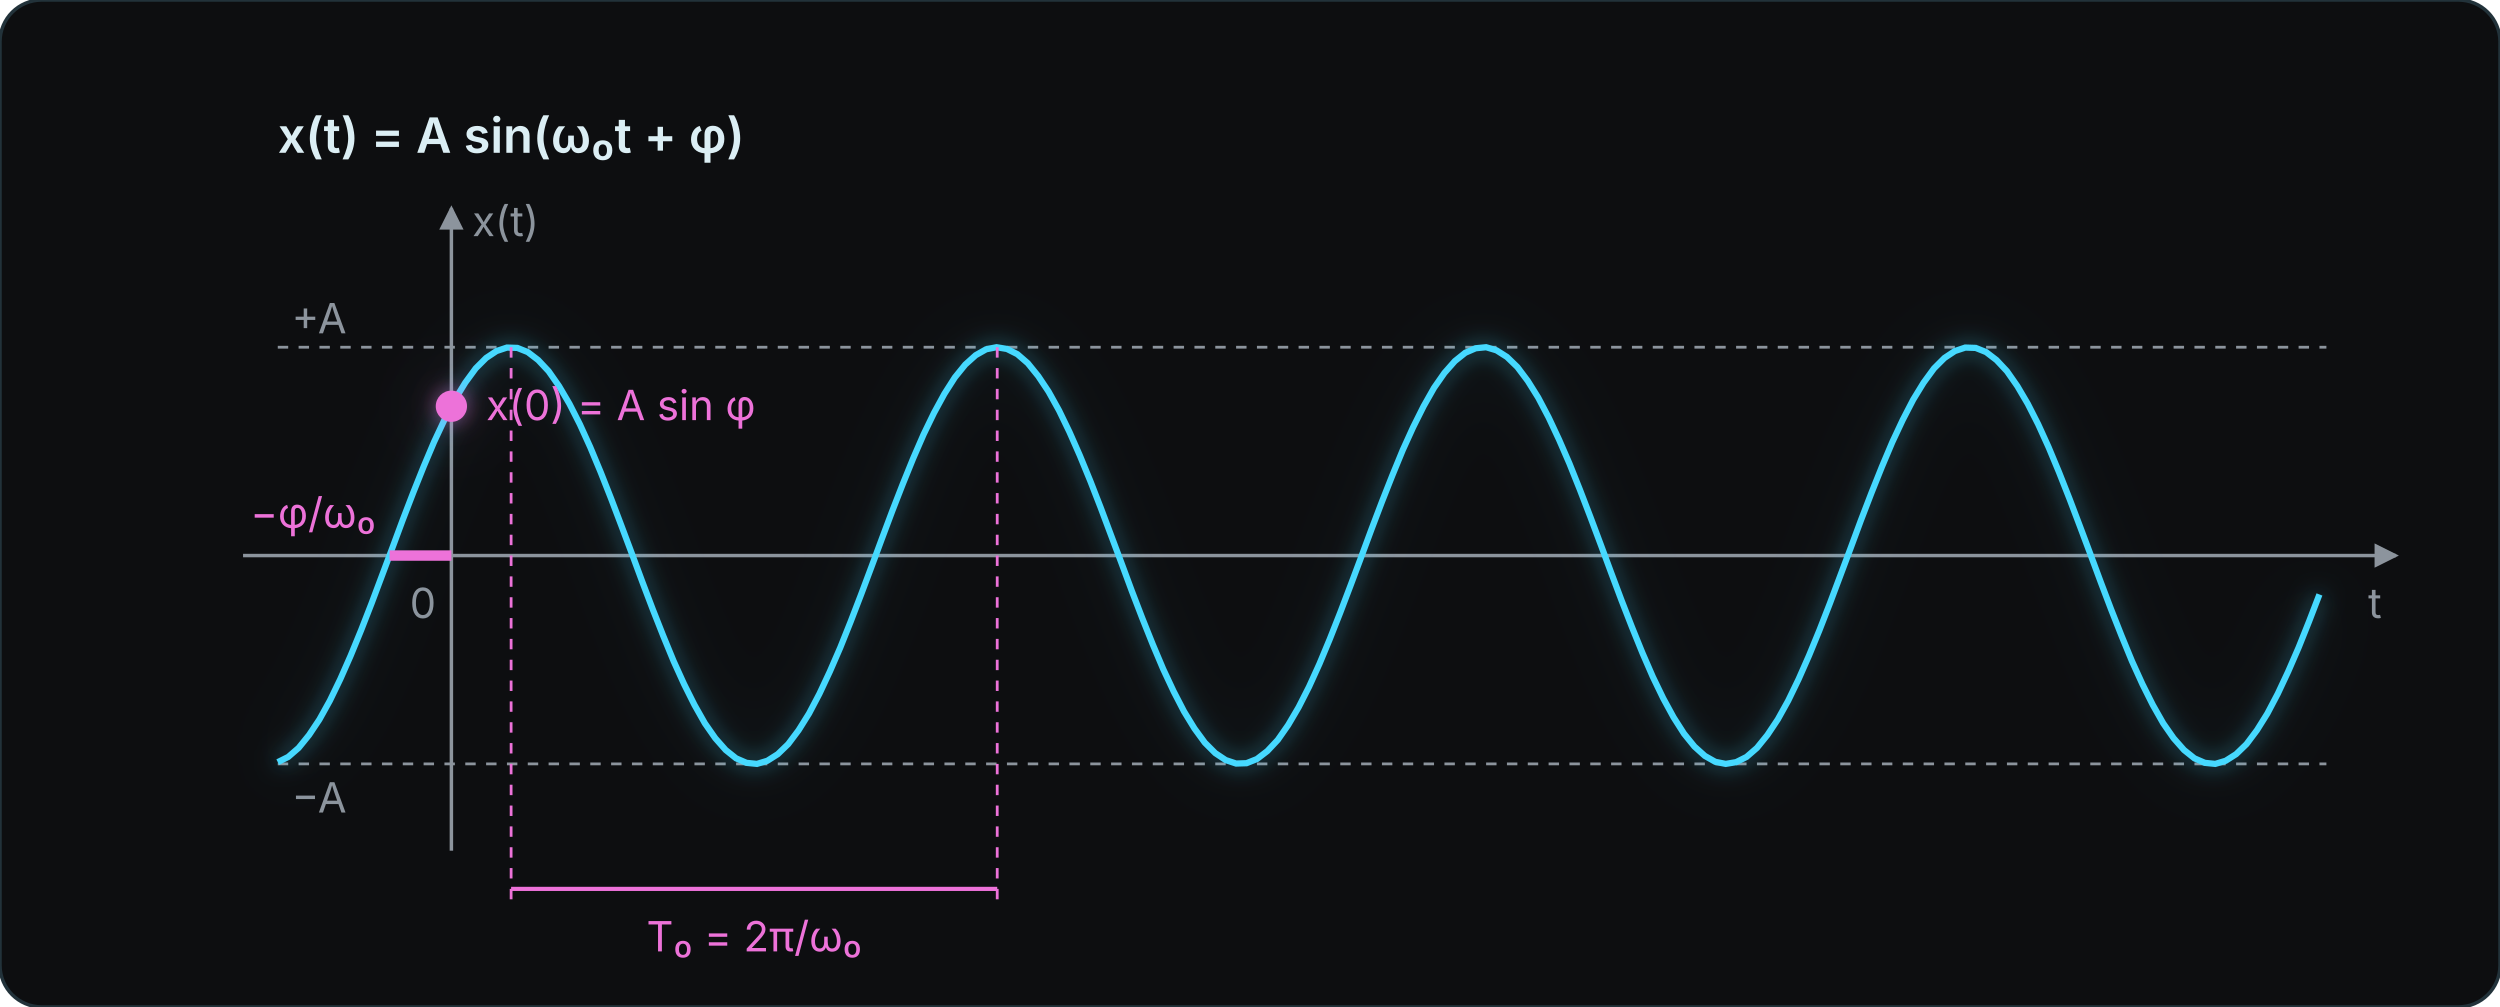
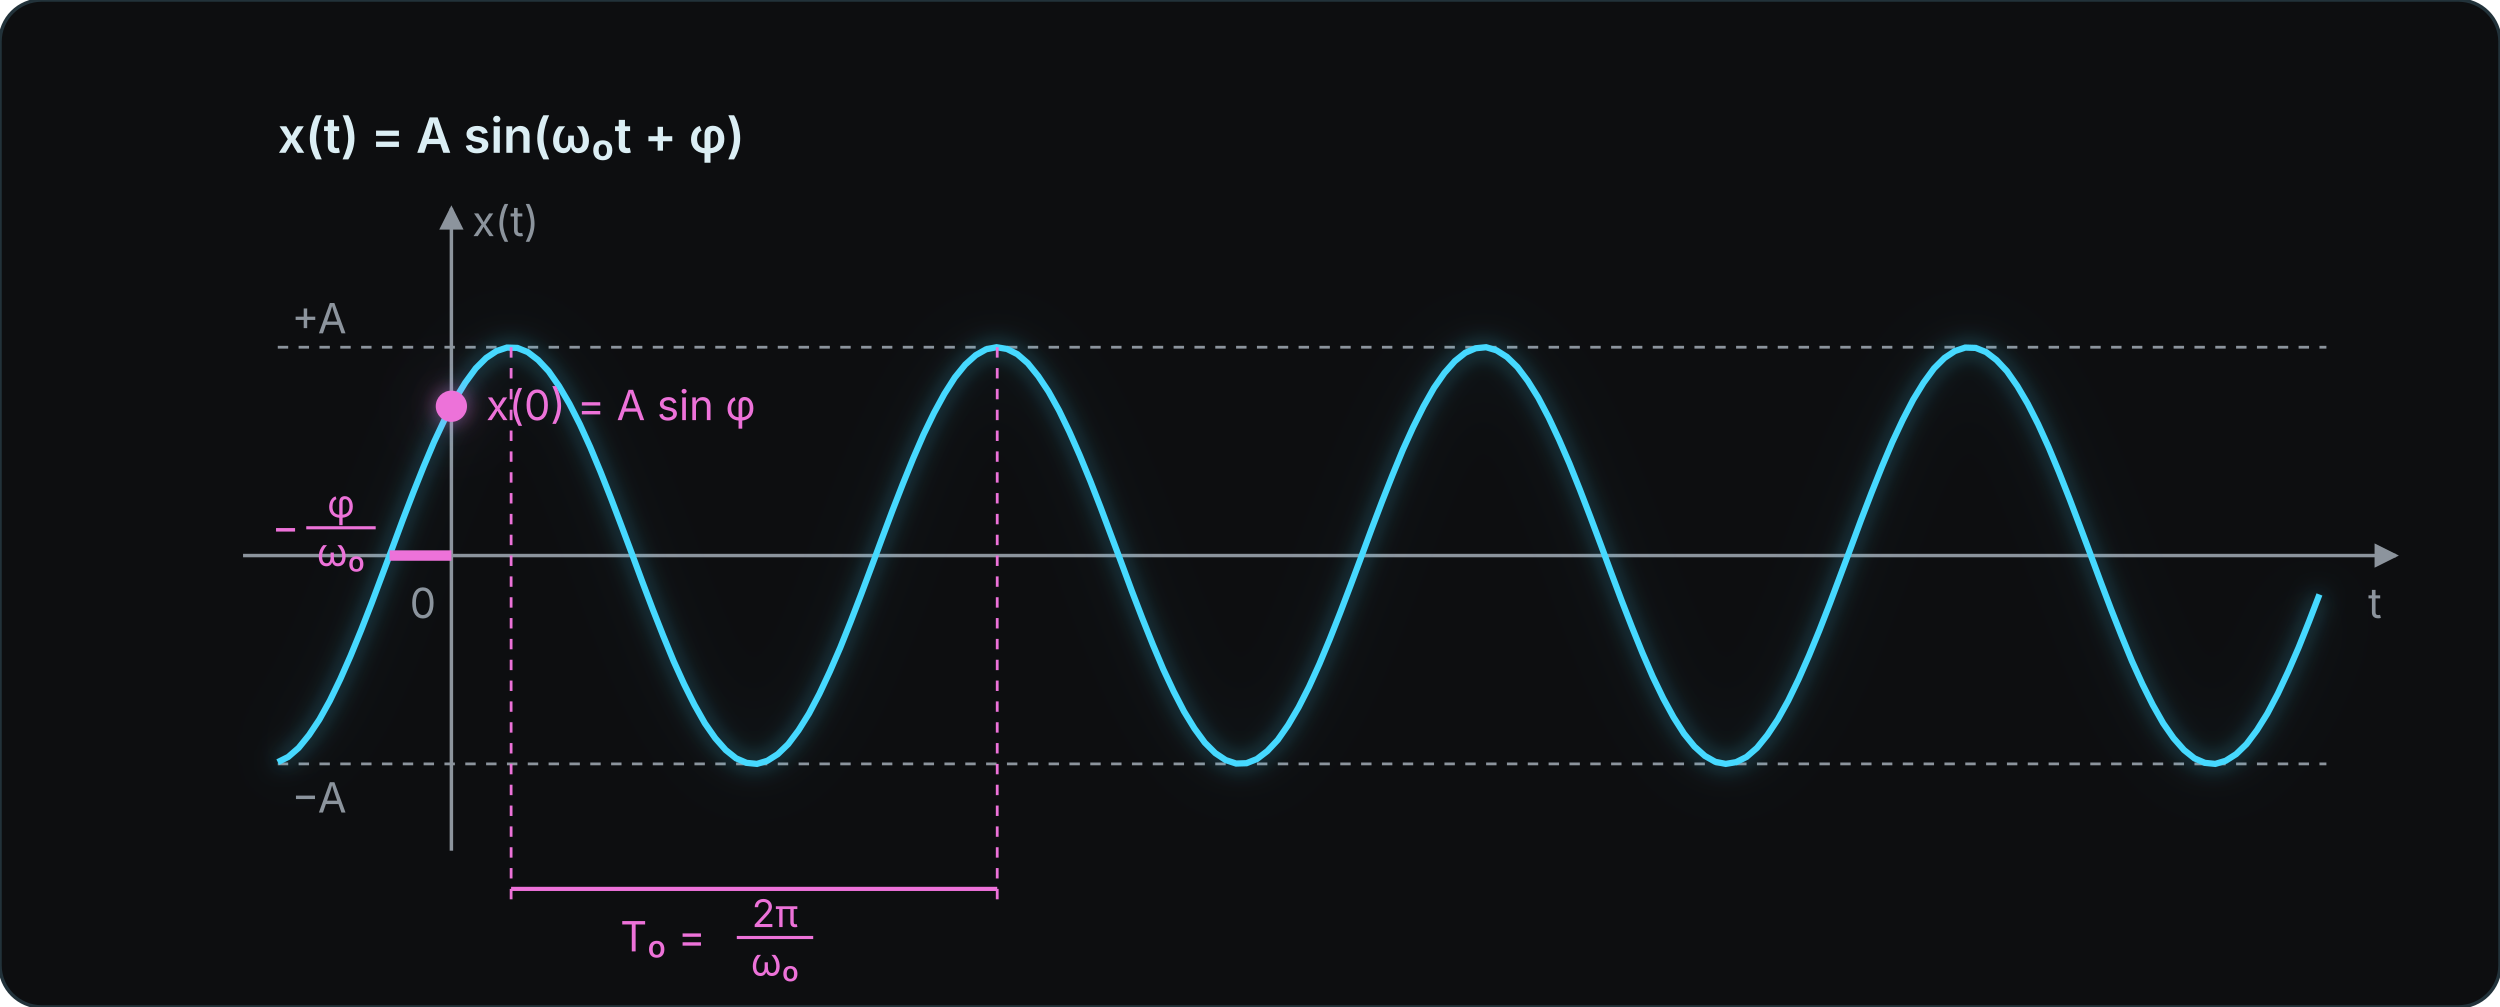
<svg xmlns="http://www.w3.org/2000/svg" xmlns:xlink="http://www.w3.org/1999/xlink" width="720" height="290" viewBox="0 0 720 290" role="img" font-family="system-ui, -apple-system, sans-serif">
  <defs>
    <filter id="sin-cyan-glow" x="-50%" y="-140%" width="200%" height="380%" color-interpolation-filters="sRGB">
      <feGaussianBlur in="SourceGraphic" stdDeviation="10" result="wide" />
      <feComponentTransfer in="wide" result="wide-soft">
        <feFuncA type="linear" slope="0.2" />
      </feComponentTransfer>
      <feGaussianBlur in="SourceGraphic" stdDeviation="3" result="near" />
      <feComponentTransfer in="near" result="near-soft">
        <feFuncA type="linear" slope="0.55" />
      </feComponentTransfer>
      <feMerge>
        <feMergeNode in="wide-soft" />
        <feMergeNode in="near-soft" />
      </feMerge>
    </filter>
    <filter id="sin-magenta-glow" x="-220%" y="-220%" width="540%" height="540%" color-interpolation-filters="sRGB">
      <feGaussianBlur in="SourceGraphic" stdDeviation="10" result="wide" />
      <feComponentTransfer in="wide" result="wide-soft">
        <feFuncA type="linear" slope="0.2" />
      </feComponentTransfer>
      <feGaussianBlur in="SourceGraphic" stdDeviation="3" result="near" />
      <feComponentTransfer in="near" result="near-soft">
        <feFuncA type="linear" slope="0.55" />
      </feComponentTransfer>
      <feMerge>
        <feMergeNode in="wide-soft" />
        <feMergeNode in="near-soft" />
      </feMerge>
    </filter>
    <marker id="sin-grey-arrow" viewBox="0 0 8 8" refX="7" refY="4" markerWidth="7" markerHeight="7" orient="auto">
      <path d="M0 0L8 4L0 8Z" fill="#8c949d" />
    </marker>
    <path id="sin-curve" d="M80,219.5 L83,218.0 L86,215.4 L89,211.7 L92,207.2 L95,201.8 L98,195.6 L101,188.8 L104,181.5 L107,173.8 L110,165.8 L113,157.8 L116,149.7 L119,141.9 L122,134.4 L125,127.3 L128,120.9 L131,115.1 L134,110.2 L137,106.1 L140,103.1 L143,101.1 L146,100.1 L149,100.2 L152,101.4 L155,103.7 L158,106.9 L161,111.2 L164,116.3 L167,122.2 L170,128.8 L173,136.0 L176,143.6 L179,151.5 L182,159.5 L185,167.6 L188,175.5 L191,183.1 L194,190.4 L197,197.0 L200,203.0 L203,208.3 L206,212.6 L209,216.0 L212,218.4 L215,219.7 L218,220.0 L221,219.1 L224,217.2 L227,214.3 L230,210.3 L233,205.5 L236,199.8 L239,193.4 L242,186.5 L245,179.0 L248,171.2 L251,163.2 L254,155.1 L257,147.1 L260,139.4 L263,132.0 L266,125.1 L269,118.9 L272,113.4 L275,108.7 L278,105.0 L281,102.3 L284,100.6 L287,100.0 L290,100.5 L293,102.0 L296,104.6 L299,108.3 L302,112.8 L305,118.2 L308,124.4 L311,131.2 L314,138.5 L317,146.2 L320,154.2 L323,162.2 L326,170.3 L329,178.1 L332,185.6 L335,192.7 L338,199.1 L341,204.9 L344,209.8 L347,213.9 L350,216.9 L353,218.9 L356,219.9 L359,219.8 L362,218.6 L365,216.3 L368,213.1 L371,208.8 L374,203.7 L377,197.8 L380,191.2 L383,184.0 L386,176.4 L389,168.5 L392,160.5 L395,152.4 L398,144.5 L401,136.9 L404,129.6 L407,123.0 L410,117.0 L413,111.7 L416,107.4 L419,104.0 L422,101.6 L425,100.3 L428,100.0 L431,100.9 L434,102.8 L437,105.7 L440,109.7 L443,114.5 L446,120.2 L449,126.6 L452,133.5 L455,141.0 L458,148.8 L461,156.8 L464,164.9 L467,172.9 L470,180.6 L473,188.0 L476,194.9 L479,201.1 L482,206.6 L485,211.3 L488,215.0 L491,217.7 L494,219.4 L497,220.0 L500,219.5 L503,218.0 L506,215.4 L509,211.7 L512,207.2 L515,201.8 L518,195.6 L521,188.8 L524,181.5 L527,173.8 L530,165.8 L533,157.8 L536,149.7 L539,141.9 L542,134.4 L545,127.3 L548,120.9 L551,115.1 L554,110.2 L557,106.1 L560,103.1 L563,101.1 L566,100.1 L569,100.2 L572,101.4 L575,103.7 L578,106.9 L581,111.2 L584,116.3 L587,122.2 L590,128.8 L593,136.0 L596,143.6 L599,151.5 L602,159.5 L605,167.6 L608,175.5 L611,183.1 L614,190.4 L617,197.0 L620,203.0 L623,208.3 L626,212.6 L629,216.0 L632,218.4 L635,219.7 L638,220.0 L641,219.1 L644,217.2 L647,214.3 L650,210.3 L653,205.5 L656,199.8 L659,193.4 L662,186.5 L665,179.0 L668,171.2" fill="none" stroke="#46d9ff" stroke-width="1.8" />
    <circle id="sin-dot" cx="130" cy="117.0" r="4.5" fill="#ed72d9" />
  </defs>
  <rect x="0" y="0" width="720" height="290" rx="12" fill="#0d0e10" stroke="#22323a" />
  <text x="80.0" y="44.0" font-size="14" fill="#dbeef4" text-anchor="start" font-weight="600">x(t) = A sin(ω₀t + φ)</text>
  <line x1="70" y1="160" x2="690" y2="160" stroke="#8c949d" stroke-width="1" marker-end="url(#sin-grey-arrow)" />
  <line x1="130" y1="245" x2="130" y2="60" stroke="#8c949d" stroke-width="1" marker-end="url(#sin-grey-arrow)" />
  <text x="682.0" y="178.0" font-size="12" fill="#8c949d" text-anchor="start" font-weight="400">t</text>
  <text x="136.0" y="68.0" font-size="12" fill="#8c949d" text-anchor="start" font-weight="400">x(t)</text>
  <text x="118.0" y="178.0" font-size="12" fill="#8c949d" text-anchor="start" font-weight="400">0</text>
  <line x1="80" y1="100" x2="670" y2="100" stroke="#8c949d" stroke-width="0.8" stroke-dasharray="3 3" />
  <line x1="80" y1="220" x2="670" y2="220" stroke="#8c949d" stroke-width="0.8" stroke-dasharray="3 3" />
  <text x="84.0" y="96.0" font-size="12" fill="#8c949d" text-anchor="start" font-weight="400">+A</text>
  <text x="84.0" y="234.0" font-size="12" fill="#8c949d" text-anchor="start" font-weight="400">−A</text>
  <use xlink:href="#sin-curve" filter="url(#sin-cyan-glow)" />
  <use xlink:href="#sin-curve" />
  <line x1="147.2" y1="100" x2="147.2" y2="262" stroke="#ed72d9" stroke-width="0.8" stroke-dasharray="3 3" />
  <line x1="287.2" y1="100" x2="287.2" y2="262" stroke="#ed72d9" stroke-width="0.8" stroke-dasharray="3 3" />
  <line x1="147.2" y1="256" x2="287.2" y2="256" stroke="#ed72d9" stroke-width="1.2" />
-   <text x="217.2" y="274.0" font-size="12" fill="#ed72d9" text-anchor="middle" font-weight="400">T₀ = 2π/ω₀</text>
+   <text x="203.2" y="274" font-size="12" fill="#ed72d9" text-anchor="end">T₀ =</text>
+   <text x="223.2" y="267.0" font-size="11" fill="#ed72d9" text-anchor="middle">2π</text>
+   <line x1="212.2" y1="270.0" x2="234.2" y2="270.0" stroke="#ed72d9" stroke-width="0.9" />
+   <text x="223.2" y="281.0" font-size="11" fill="#ed72d9" text-anchor="middle">ω₀</text>
  <line x1="112.2" y1="160" x2="130" y2="160" stroke="#ed72d9" stroke-width="3" />
-   <text x="108.2" y="152.0" font-size="12" fill="#ed72d9" text-anchor="end" font-weight="400">−φ/ω₀</text>
+   <text x="86.2" y="156.0" font-size="12" fill="#ed72d9" text-anchor="end">−</text>
+   <text x="98.2" y="149.0" font-size="11" fill="#ed72d9" text-anchor="middle">φ</text>
+   <line x1="88.2" y1="152.0" x2="108.2" y2="152.0" stroke="#ed72d9" stroke-width="0.9" />
+   <text x="98.2" y="163.0" font-size="11" fill="#ed72d9" text-anchor="middle">ω₀</text>
  <use xlink:href="#sin-dot" filter="url(#sin-magenta-glow)" />
  <use xlink:href="#sin-dot" />
  <text x="140.0" y="121.0" font-size="12" fill="#ed72d9" text-anchor="start" font-weight="400">x(0) = A sin φ</text>
</svg>
